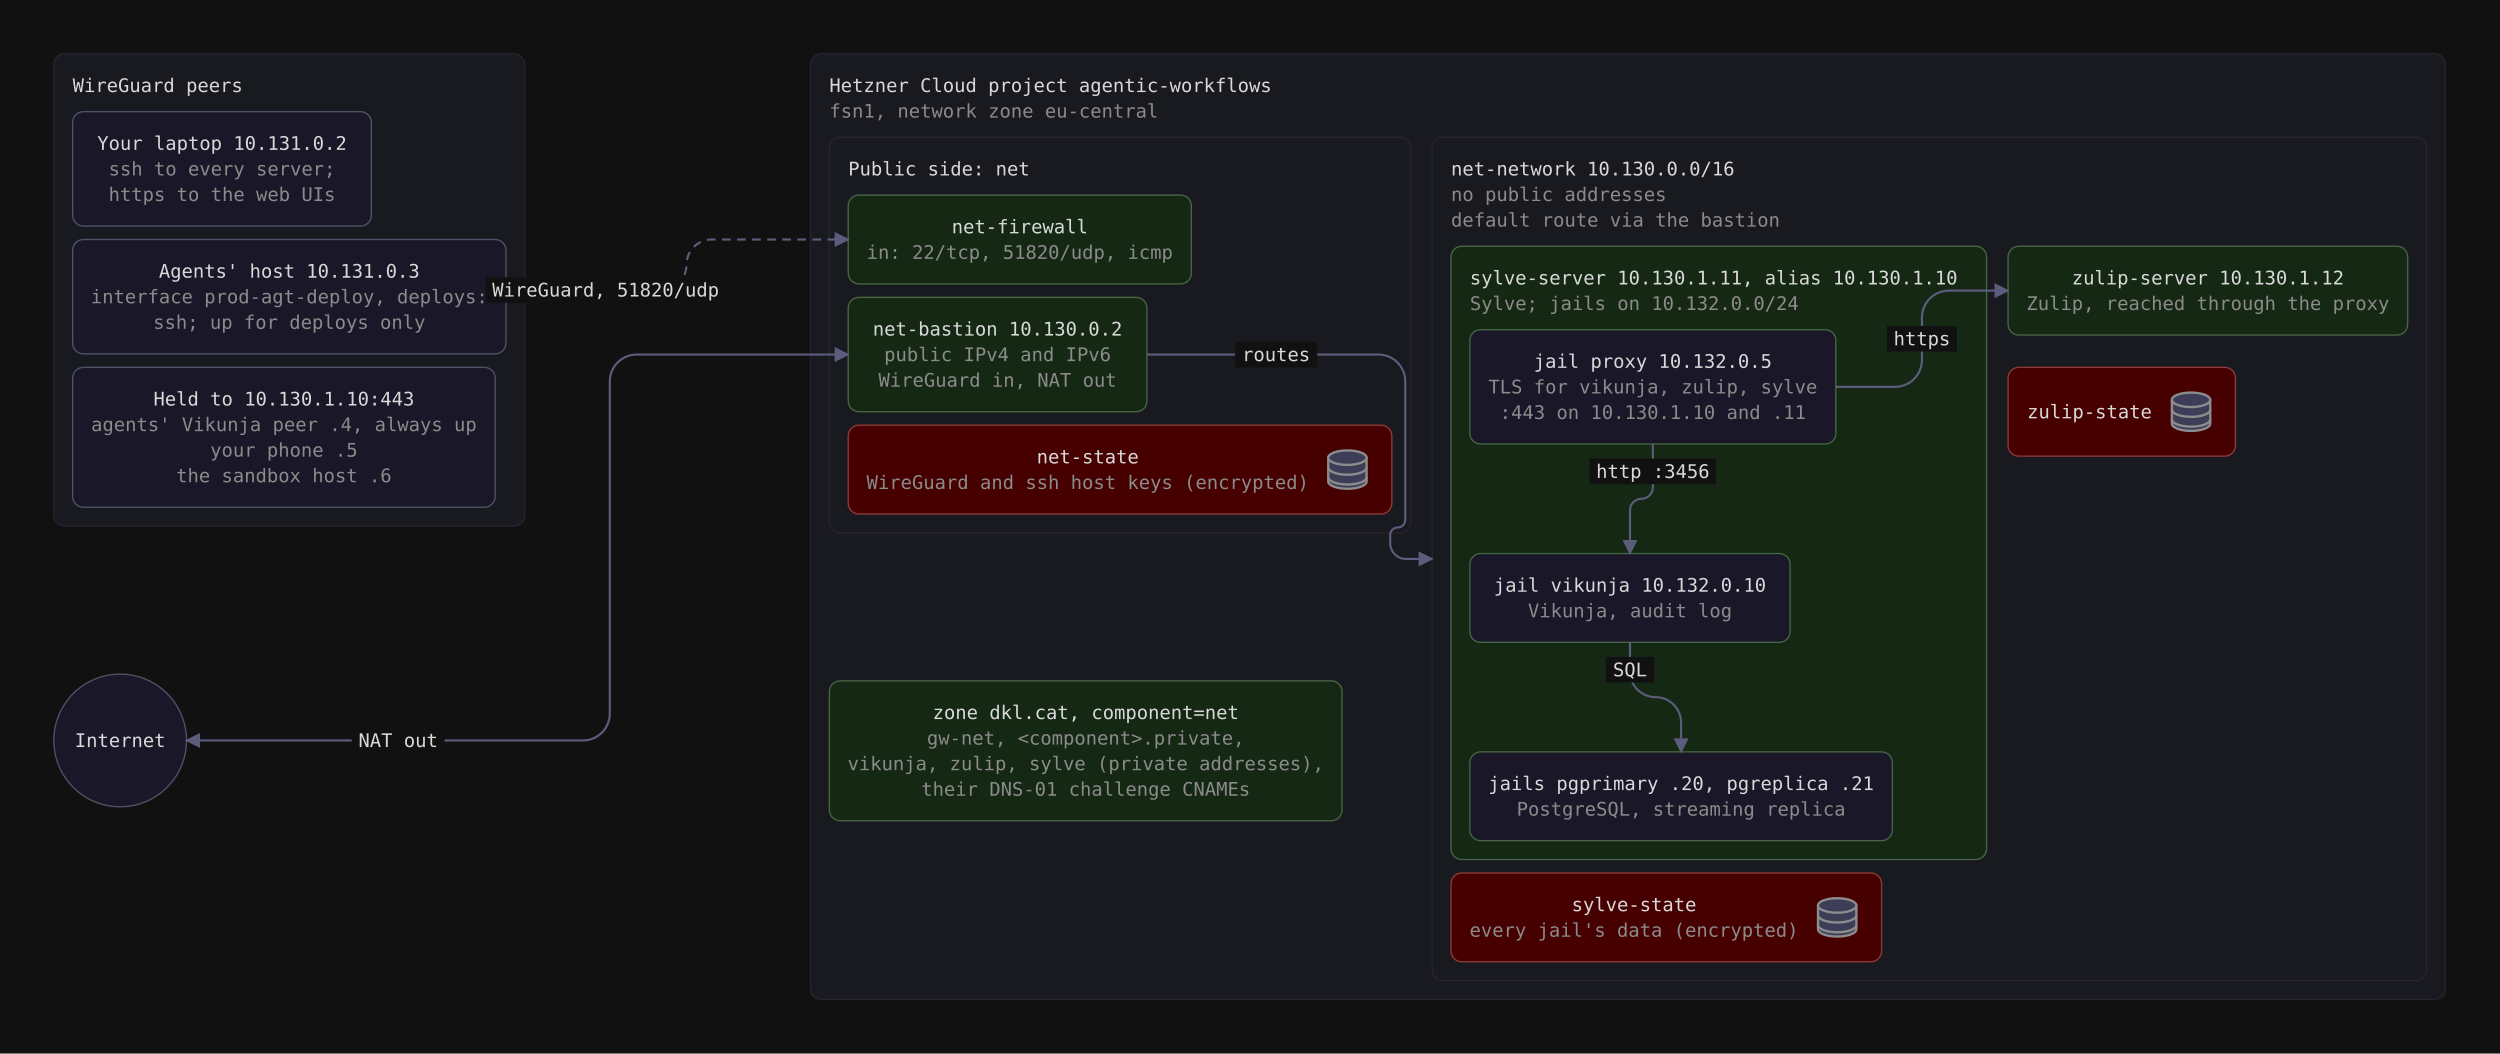
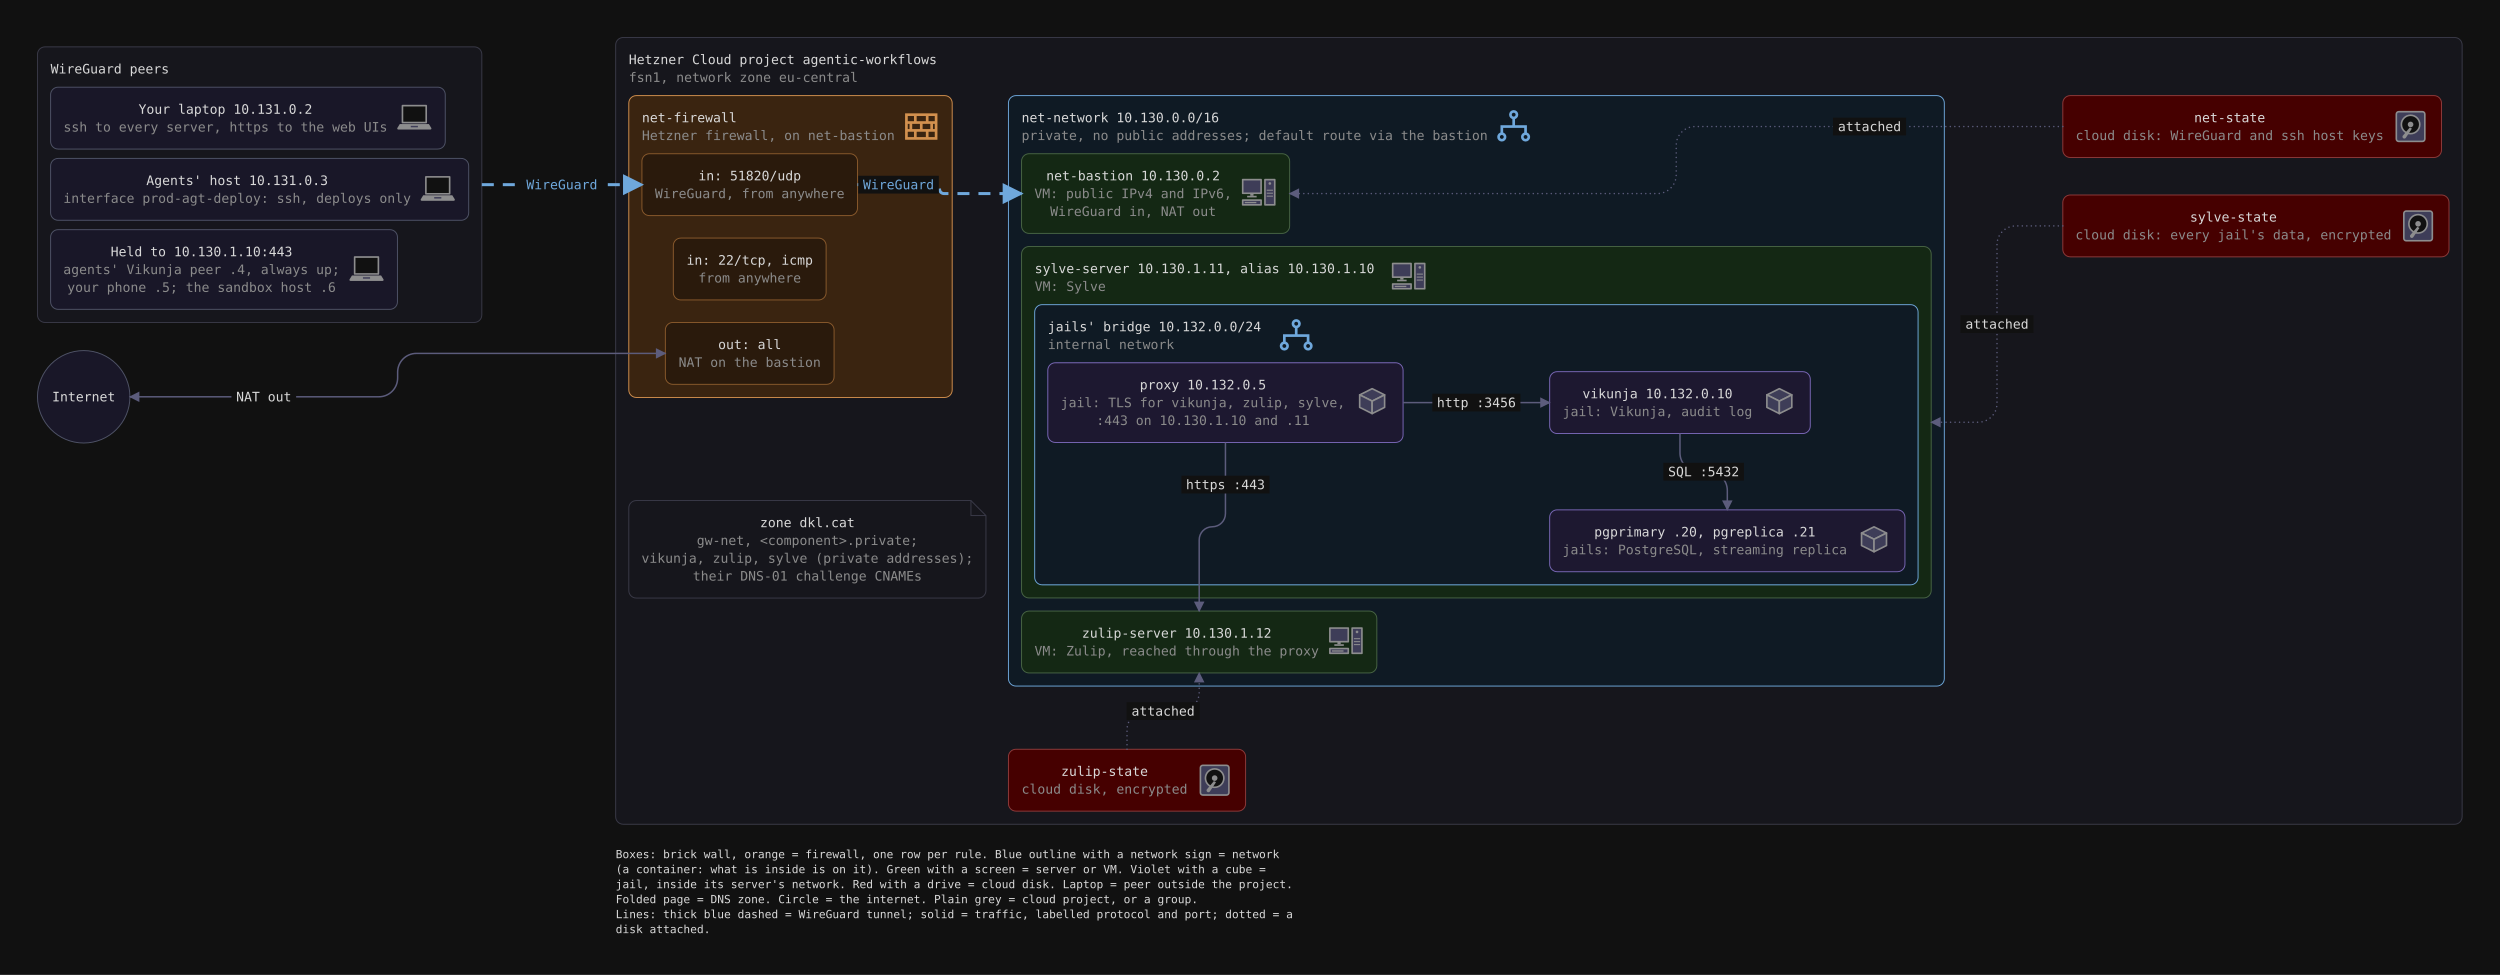
- <svg xmlns="http://www.w3.org/2000/svg" width="1858" height="783" viewBox="0 0 1858 783" font-family="'DejaVu Sans Mono', 'Menlo', 'Consolas', 'Liberation Mono', 'Courier New', monospace" font-size="14px">
+ <svg xmlns="http://www.w3.org/2000/svg" width="2667" height="1040" viewBox="0 0 2667 1040" font-family="'DejaVu Sans Mono', 'Menlo', 'Consolas', 'Liberation Mono', 'Courier New', monospace" font-size="14px">
  <defs>
-     <marker id="r1e38440c-arrow-5c5c7c" viewBox="0 0 10 10" refX="9" refY="5" markerWidth="7" markerHeight="7" orient="auto-start-reverse">
+     <marker id="rc861691b-arrow-6fa8dc" viewBox="0 0 10 10" refX="9" refY="5" markerWidth="7" markerHeight="7" orient="auto-start-reverse">
+       <path d="M 0 0 L 10 5 L 0 10 z" fill="#6fa8dc" />
+     </marker>
+     <marker id="rc861691b-arrow-5c5c7c" viewBox="0 0 10 10" refX="9" refY="5" markerWidth="7" markerHeight="7" orient="auto-start-reverse">
      <path d="M 0 0 L 10 5 L 0 10 z" fill="#5c5c7c" />
    </marker>
  </defs>
-   <rect x="0" y="0" width="1858" height="783" fill="#111111" />
-   <path d="M610.4 40 H1809.4 a8 8 0 0 1 8 8 V734.8 a8 8 0 0 1 -8 8 H610.4 a8 8 0 0 1 -8 -8 V48 a8 8 0 0 1 8 -8 Z" fill="#191920" stroke="#25242f" />
-   <text x="616.4" y="68.4" fill="#d9d9d9" text-anchor="start">Hetzner Cloud project agentic-workflows</text>
-   <text x="616.4" y="87.4" fill="#8b8b8b" text-anchor="start">fsn1, network zone eu-central</text>
-   <path d="M624.4 102 H1040.4 a8 8 0 0 1 8 8 V388 a8 8 0 0 1 -8 8 H624.4 a8 8 0 0 1 -8 -8 V110 a8 8 0 0 1 8 -8 Z" fill="#191920" stroke="#25242f" />
-   <text x="630.4" y="130.4" fill="#d9d9d9" text-anchor="start">Public side: net</text>
-   <path d="M638.4 145 H877.4 a8 8 0 0 1 8 8 V203 a8 8 0 0 1 -8 8 H638.4 a8 8 0 0 1 -8 -8 V153 a8 8 0 0 1 8 -8 Z" fill="#142814" stroke="#486544" />
-   <text x="757.9" y="173.4" fill="#d9d9d9" text-anchor="middle">net-firewall</text>
-   <text x="757.9" y="192.4" fill="#8b8b8b" text-anchor="middle">in: 22/tcp, 51820/udp, icmp</text>
-   <path d="M638.4 221 H844.4 a8 8 0 0 1 8 8 V298 a8 8 0 0 1 -8 8 H638.4 a8 8 0 0 1 -8 -8 V229 a8 8 0 0 1 8 -8 Z" fill="#142814" stroke="#486544" />
-   <text x="741.4" y="249.4" fill="#d9d9d9" text-anchor="middle">net-bastion  10.130.0.2</text>
-   <text x="741.4" y="268.4" fill="#8b8b8b" text-anchor="middle">public IPv4 and IPv6</text>
-   <text x="741.4" y="287.4" fill="#8b8b8b" text-anchor="middle">WireGuard in, NAT out</text>
-   <path d="M638.4 316 H1026.4 a8 8 0 0 1 8 8 V374 a8 8 0 0 1 -8 8 H638.4 a8 8 0 0 1 -8 -8 V324 a8 8 0 0 1 8 -8 Z" fill="#460000" stroke="#8f3a3a" />
-   <text x="808.4" y="344.4" fill="#d9d9d9" text-anchor="middle">net-state</text>
-   <text x="808.4" y="363.4" fill="#8b8b8b" text-anchor="middle">WireGuard and ssh host keys (encrypted)</text>
-   <g transform="translate(982.4 330) scale(1.58333)">
-     <path d="M3 6.4 v11.2 a9 3.4 0 0 0 18 0 v-11.2 Z" fill="#3e3d58" stroke="#8d8d8e" stroke-width="1.1" stroke-linejoin="round" />
-     <path d="M3 6.4 a9 3.4 0 0 1 18 0 a9 3.4 0 0 1 -18 0 Z" fill="#3e3d58" stroke="#8d8d8e" stroke-width="1.1" stroke-linejoin="round" />
-     <path d="M3 11 a9 3.4 0 0 0 18 0" fill="none" stroke="#8d8d8e" stroke-width="1.1" stroke-linejoin="round" />
-     <path d="M3 15.6 a9 3.4 0 0 0 18 0" fill="none" stroke="#8d8d8e" stroke-width="1.1" stroke-linejoin="round" />
-   </g>
-   <path d="M1072.4 102 H1795.4 a8 8 0 0 1 8 8 V720.8 a8 8 0 0 1 -8 8 H1072.4 a8 8 0 0 1 -8 -8 V110 a8 8 0 0 1 8 -8 Z" fill="#191920" stroke="#25242f" />
-   <text x="1078.4" y="130.4" fill="#d9d9d9" text-anchor="start">net-network  10.130.0.0/16</text>
-   <text x="1078.4" y="149.4" fill="#8b8b8b" text-anchor="start">no public addresses</text>
-   <text x="1078.4" y="168.4" fill="#8b8b8b" text-anchor="start">default route via the bastion</text>
-   <path d="M1086.4 183 H1468.4 a8 8 0 0 1 8 8 V630.8 a8 8 0 0 1 -8 8 H1086.4 a8 8 0 0 1 -8 -8 V191 a8 8 0 0 1 8 -8 Z" fill="#142814" stroke="#486544" />
-   <text x="1092.4" y="211.4" fill="#d9d9d9" text-anchor="start">sylve-server  10.130.1.11, alias 10.130.1.10</text>
-   <text x="1092.4" y="230.4" fill="#8b8b8b" text-anchor="start">Sylve; jails on 10.132.0.0/24</text>
-   <path d="M1100.4 245 H1356.4 a8 8 0 0 1 8 8 V322 a8 8 0 0 1 -8 8 H1100.4 a8 8 0 0 1 -8 -8 V253 a8 8 0 0 1 8 -8 Z" fill="#191728" stroke="#486544" />
-   <text x="1228.4" y="273.4" fill="#d9d9d9" text-anchor="middle">jail proxy  10.132.0.5</text>
-   <text x="1228.4" y="292.4" fill="#8b8b8b" text-anchor="middle">TLS for vikunja, zulip, sylve</text>
-   <text x="1228.4" y="311.4" fill="#8b8b8b" text-anchor="middle">:443 on 10.130.1.10 and .11</text>
-   <path d="M1100.4 411.4 H1322.4 a8 8 0 0 1 8 8 V469.4 a8 8 0 0 1 -8 8 H1100.4 a8 8 0 0 1 -8 -8 V419.4 a8 8 0 0 1 8 -8 Z" fill="#191728" stroke="#486544" />
-   <text x="1211.4" y="439.8" fill="#d9d9d9" text-anchor="middle">jail vikunja  10.132.0.10</text>
-   <text x="1211.4" y="458.8" fill="#8b8b8b" text-anchor="middle">Vikunja, audit log</text>
-   <path d="M1100.4 558.8 H1398.4 a8 8 0 0 1 8 8 V616.8 a8 8 0 0 1 -8 8 H1100.4 a8 8 0 0 1 -8 -8 V566.8 a8 8 0 0 1 8 -8 Z" fill="#191728" stroke="#486544" />
-   <text x="1249.4" y="587.2" fill="#d9d9d9" text-anchor="middle">jails pgprimary .20, pgreplica .21</text>
-   <text x="1249.4" y="606.2" fill="#8b8b8b" text-anchor="middle">PostgreSQL, streaming replica</text>
-   <path d="M1086.4 648.8 H1390.4 a8 8 0 0 1 8 8 V706.8 a8 8 0 0 1 -8 8 H1086.4 a8 8 0 0 1 -8 -8 V656.8 a8 8 0 0 1 8 -8 Z" fill="#460000" stroke="#8f3a3a" />
-   <text x="1214.4" y="677.2" fill="#d9d9d9" text-anchor="middle">sylve-state</text>
-   <text x="1214.4" y="696.2" fill="#8b8b8b" text-anchor="middle">every jail's data (encrypted)</text>
-   <g transform="translate(1346.4 662.8) scale(1.58333)">
-     <path d="M3 6.4 v11.2 a9 3.4 0 0 0 18 0 v-11.2 Z" fill="#3e3d58" stroke="#8d8d8e" stroke-width="1.1" stroke-linejoin="round" />
-     <path d="M3 6.4 a9 3.4 0 0 1 18 0 a9 3.4 0 0 1 -18 0 Z" fill="#3e3d58" stroke="#8d8d8e" stroke-width="1.1" stroke-linejoin="round" />
-     <path d="M3 11 a9 3.4 0 0 0 18 0" fill="none" stroke="#8d8d8e" stroke-width="1.1" stroke-linejoin="round" />
-     <path d="M3 15.6 a9 3.4 0 0 0 18 0" fill="none" stroke="#8d8d8e" stroke-width="1.1" stroke-linejoin="round" />
-   </g>
-   <path d="M1500.4 183 H1781.4 a8 8 0 0 1 8 8 V241 a8 8 0 0 1 -8 8 H1500.4 a8 8 0 0 1 -8 -8 V191 a8 8 0 0 1 8 -8 Z" fill="#142814" stroke="#486544" />
-   <text x="1640.9" y="211.4" fill="#d9d9d9" text-anchor="middle">zulip-server  10.130.1.12</text>
-   <text x="1640.9" y="230.4" fill="#8b8b8b" text-anchor="middle">Zulip, reached through the proxy</text>
-   <path d="M1500.4 273 H1653.4 a8 8 0 0 1 8 8 V331 a8 8 0 0 1 -8 8 H1500.4 a8 8 0 0 1 -8 -8 V281 a8 8 0 0 1 8 -8 Z" fill="#460000" stroke="#8f3a3a" />
-   <text x="1552.9" y="310.9" fill="#d9d9d9" text-anchor="middle">zulip-state</text>
-   <g transform="translate(1609.4 287) scale(1.58333)">
-     <path d="M3 6.4 v11.2 a9 3.4 0 0 0 18 0 v-11.2 Z" fill="#3e3d58" stroke="#8d8d8e" stroke-width="1.1" stroke-linejoin="round" />
-     <path d="M3 6.4 a9 3.4 0 0 1 18 0 a9 3.4 0 0 1 -18 0 Z" fill="#3e3d58" stroke="#8d8d8e" stroke-width="1.1" stroke-linejoin="round" />
-     <path d="M3 11 a9 3.4 0 0 0 18 0" fill="none" stroke="#8d8d8e" stroke-width="1.1" stroke-linejoin="round" />
-     <path d="M3 15.6 a9 3.4 0 0 0 18 0" fill="none" stroke="#8d8d8e" stroke-width="1.1" stroke-linejoin="round" />
-   </g>
-   <path d="M624.4 506 H989.4 a8 8 0 0 1 8 8 V602 a8 8 0 0 1 -8 8 H624.4 a8 8 0 0 1 -8 -8 V514 a8 8 0 0 1 8 -8 Z" fill="#142814" stroke="#486544" />
-   <text x="806.9" y="534.4" fill="#d9d9d9" text-anchor="middle">zone dkl.cat, component=net</text>
-   <text x="806.9" y="553.4" fill="#8b8b8b" text-anchor="middle">gw-net, &lt;component&gt;.private,</text>
-   <text x="806.9" y="572.4" fill="#8b8b8b" text-anchor="middle">vikunja, zulip, sylve (private addresses),</text>
-   <text x="806.9" y="591.4" fill="#8b8b8b" text-anchor="middle">their DNS-01 challenge CNAMEs</text>
-   <path d="M48 40 H382 a8 8 0 0 1 8 8 V383 a8 8 0 0 1 -8 8 H48 a8 8 0 0 1 -8 -8 V48 a8 8 0 0 1 8 -8 Z" fill="#191920" stroke="#25242f" />
-   <text x="54" y="68.4" fill="#d9d9d9" text-anchor="start">WireGuard peers</text>
-   <path d="M62 83 H268 a8 8 0 0 1 8 8 V160 a8 8 0 0 1 -8 8 H62 a8 8 0 0 1 -8 -8 V91 a8 8 0 0 1 8 -8 Z" fill="#191728" stroke="#4f5367" />
-   <text x="165" y="111.4" fill="#d9d9d9" text-anchor="middle">Your laptop  10.131.0.2</text>
-   <text x="165" y="130.4" fill="#8b8b8b" text-anchor="middle">ssh to every server;</text>
-   <text x="165" y="149.4" fill="#8b8b8b" text-anchor="middle">https to the web UIs</text>
-   <path d="M62 178 H368 a8 8 0 0 1 8 8 V255 a8 8 0 0 1 -8 8 H62 a8 8 0 0 1 -8 -8 V186 a8 8 0 0 1 8 -8 Z" fill="#191728" stroke="#4f5367" />
-   <text x="215" y="206.4" fill="#d9d9d9" text-anchor="middle">Agents' host  10.131.0.3</text>
-   <text x="215" y="225.4" fill="#8b8b8b" text-anchor="middle">interface prod-agt-deploy, deploys:</text>
-   <text x="215" y="244.4" fill="#8b8b8b" text-anchor="middle">ssh; up for deploys only</text>
-   <path d="M62 273 H360 a8 8 0 0 1 8 8 V369 a8 8 0 0 1 -8 8 H62 a8 8 0 0 1 -8 -8 V281 a8 8 0 0 1 8 -8 Z" fill="#191728" stroke="#4f5367" />
-   <text x="211" y="301.4" fill="#d9d9d9" text-anchor="middle">Held to 10.130.1.10:443</text>
-   <text x="211" y="320.4" fill="#8b8b8b" text-anchor="middle">agents' Vikunja peer .4, always up</text>
-   <text x="211" y="339.4" fill="#8b8b8b" text-anchor="middle">your phone .5</text>
-   <text x="211" y="358.4" fill="#8b8b8b" text-anchor="middle">the sandbox host .6</text>
-   <path d="M40 550.3 a49.3 49.3 0 1 0 98.6 0 a49.3 49.3 0 1 0 -98.6 0 Z" fill="#191728" stroke="#4f5367" />
-   <text x="89.3" y="555.2" fill="#d9d9d9" text-anchor="middle">Internet</text>
-   <path d="M 390 215.5 L 491.45 215.5 C 501.81 215.5, 510.2 207.11, 510.2 196.75 L 510.2 196.75 C 510.2 186.39, 518.59 178, 528.95 178 L 630.4 178" fill="none" stroke="#5c5c7c" stroke-width="1.6" stroke-dasharray="6.4 4.8" marker-end="url(#r1e38440c-arrow-5c5c7c)" />
-   <rect x="361.1" y="206" width="178" height="19" fill="#111111" />
-   <text x="450.1" y="220.4" fill="#d9d9d9" text-anchor="middle">WireGuard, 51820/udp</text>
-   <path d="M 138.6 550.3 L 433.2 550.3 C 444.25 550.3, 453.2 541.35, 453.2 530.3 L 453.2 283.5 C 453.2 272.45, 462.15 263.5, 473.2 263.5 L 630.4 263.5" fill="none" stroke="#5c5c7c" stroke-width="1.6" marker-end="url(#r1e38440c-arrow-5c5c7c)" marker-start="url(#r1e38440c-arrow-5c5c7c)" />
-   <rect x="261.4" y="540.8" width="69" height="19" fill="#111111" />
-   <text x="295.9" y="555.2" fill="#d9d9d9" text-anchor="middle">NAT out</text>
-   <path d="M 852.4 263.5 L 1024.4 263.5 C 1035.45 263.5, 1044.4 272.45, 1044.4 283.5 L 1044.4 386.4 C 1044.4 389.49, 1041.89 392, 1038.8 392 L 1038.8 392 C 1035.71 392, 1033.2 394.51, 1033.2 397.6 L 1033.2 403.7 C 1033.2 410.16, 1038.44 415.4, 1044.9 415.4 L 1064.4 415.4" fill="none" stroke="#5c5c7c" stroke-width="1.6" marker-end="url(#r1e38440c-arrow-5c5c7c)" />
-   <rect x="917.9" y="254" width="61" height="19" fill="#111111" />
-   <text x="948.4" y="268.4" fill="#d9d9d9" text-anchor="middle">routes</text>
-   <path d="M 1228.4 330 L 1228.4 362.2 C 1228.4 366.89, 1224.59 370.7, 1219.9 370.7 L 1219.9 370.7 C 1215.21 370.7, 1211.4 374.51, 1211.4 379.2 L 1211.4 411.4" fill="none" stroke="#5c5c7c" stroke-width="1.6" marker-end="url(#r1e38440c-arrow-5c5c7c)" />
-   <rect x="1181.4" y="340.85" width="94" height="19" fill="#111111" />
-   <text x="1228.4" y="355.25" fill="#d9d9d9" text-anchor="middle">http :3456</text>
-   <path d="M 1211.4 477.4 L 1211.4 499.1 C 1211.4 509.59, 1219.91 518.1, 1230.4 518.1 L 1230.4 518.1 C 1240.89 518.1, 1249.4 526.61, 1249.4 537.1 L 1249.4 558.8" fill="none" stroke="#5c5c7c" stroke-width="1.6" marker-end="url(#r1e38440c-arrow-5c5c7c)" />
-   <rect x="1193.4" y="488.25" width="36" height="19" fill="#111111" />
-   <text x="1211.4" y="502.65" fill="#d9d9d9" text-anchor="middle">SQL</text>
-   <path d="M 1364.4 287.5 L 1408.4 287.5 C 1419.45 287.5, 1428.4 278.55, 1428.4 267.5 L 1428.4 236 C 1428.4 224.95, 1437.35 216, 1448.4 216 L 1492.4 216" fill="none" stroke="#5c5c7c" stroke-width="1.6" marker-end="url(#r1e38440c-arrow-5c5c7c)" />
-   <rect x="1402.4" y="242.25" width="52" height="19" fill="#111111" />
-   <text x="1428.4" y="256.65" fill="#d9d9d9" text-anchor="middle">https</text>
+   <rect x="0" y="0" width="2667" height="1040" fill="#111111" />
+   <path d="M664.8 40 H2618.6 a8 8 0 0 1 8 8 V871.3 a8 8 0 0 1 -8 8 H664.8 a8 8 0 0 1 -8 -8 V48 a8 8 0 0 1 8 -8 Z" fill="#16161c" stroke="#3a3a48" />
+   <text x="670.8" y="68.4" fill="#d9d9d9" text-anchor="start">Hetzner Cloud project agentic-workflows</text>
+   <text x="670.8" y="87.4" fill="#8b8b8b" text-anchor="start">fsn1, network zone eu-central</text>
+   <path d="M678.8 102 H1007.8 a8 8 0 0 1 8 8 V416 a8 8 0 0 1 -8 8 H678.8 a8 8 0 0 1 -8 -8 V110 a8 8 0 0 1 8 -8 Z" fill="#3a2410" stroke="#d2904e" />
+   <text x="684.8" y="130.4" fill="#d9d9d9" text-anchor="start">net-firewall</text>
+   <text x="684.8" y="149.4" fill="#8b8b8b" text-anchor="start">Hetzner firewall, on net-bastion</text>
+   <svg x="963.8" y="116" width="38" height="38" color="#8d8d8e" viewBox="0 0 24 24" fill="none" stroke="#d2904e" stroke-width="1.8">
+     <rect x="2" y="4" width="20" height="16" />
+     <path d="M2 9.3h20M2 14.6h20M8 4v5.3M16 4v5.3M5 9.3v5.3M12 9.3v5.3M19 9.3v5.3M8 14.6V20M16 14.6V20" />
+   </svg>
+   <path d="M692.8 164 H906.8 a8 8 0 0 1 8 8 V222 a8 8 0 0 1 -8 8 H692.8 a8 8 0 0 1 -8 -8 V172 a8 8 0 0 1 8 -8 Z" fill="#2a1a0c" stroke="#8a5a2c" />
+   <text x="799.8" y="192.4" fill="#d9d9d9" text-anchor="middle">in: 51820/udp</text>
+   <text x="799.8" y="211.4" fill="#8b8b8b" text-anchor="middle">WireGuard, from anywhere</text>
+   <path d="M726.3 254 H873.3 a8 8 0 0 1 8 8 V312 a8 8 0 0 1 -8 8 H726.3 a8 8 0 0 1 -8 -8 V262 a8 8 0 0 1 8 -8 Z" fill="#2a1a0c" stroke="#8a5a2c" />
+   <text x="799.8" y="282.4" fill="#d9d9d9" text-anchor="middle">in: 22/tcp, icmp</text>
+   <text x="799.8" y="301.4" fill="#8b8b8b" text-anchor="middle">from anywhere</text>
+   <path d="M717.8 344 H881.8 a8 8 0 0 1 8 8 V402 a8 8 0 0 1 -8 8 H717.8 a8 8 0 0 1 -8 -8 V352 a8 8 0 0 1 8 -8 Z" fill="#2a1a0c" stroke="#8a5a2c" />
+   <text x="799.8" y="372.4" fill="#d9d9d9" text-anchor="middle">out: all</text>
+   <text x="799.8" y="391.4" fill="#8b8b8b" text-anchor="middle">NAT on the bastion</text>
+   <path d="M1083.8 102 H2066.2 a8 8 0 0 1 8 8 V723.9 a8 8 0 0 1 -8 8 H1083.8 a8 8 0 0 1 -8 -8 V110 a8 8 0 0 1 8 -8 Z" fill="#0f1a24" stroke="#6fa8dc" />
+   <text x="1089.8" y="130.4" fill="#d9d9d9" text-anchor="start">net-network  10.130.0.0/16</text>
+   <text x="1089.8" y="149.4" fill="#8b8b8b" text-anchor="start">private, no public addresses; default route via the bastion</text>
+   <svg x="1595.8" y="116" width="38" height="38" color="#8d8d8e" viewBox="0 0 24 24" fill="none" stroke="#6fa8dc" stroke-width="1.8">
+     <circle cx="12" cy="4" r="2.2" />
+     <circle cx="4" cy="19" r="2.2" />
+     <circle cx="20" cy="19" r="2.2" />
+     <path d="M12 6.2V12M4 16.8V12h16v4.8" />
+   </svg>
+   <path d="M1097.8 164 H1367.8 a8 8 0 0 1 8 8 V241 a8 8 0 0 1 -8 8 H1097.8 a8 8 0 0 1 -8 -8 V172 a8 8 0 0 1 8 -8 Z" fill="#142814" stroke="#486544" />
+   <text x="1208.8" y="192.4" fill="#d9d9d9" text-anchor="middle">net-bastion  10.130.0.2</text>
+   <text x="1208.8" y="211.4" fill="#8b8b8b" text-anchor="middle">VM: public IPv4 and IPv6,</text>
+   <text x="1208.8" y="230.4" fill="#8b8b8b" text-anchor="middle">WireGuard in, NAT out</text>
+   <g transform="translate(1323.8 187.5) scale(1.58333)">
+     <path d="M1.2 2.6 h12.4 v9.2 h-12.4 Z" fill="#3e3d58" stroke="#8d8d8e" stroke-width="1.1" stroke-linejoin="round" />
+     <path d="M6.3 11.8 h2.2 v1.7 h-2.2 Z" fill="#8d8d8e" />
+     <path d="M4.2 13.5 h6.4 v1.1 h-6.4 Z" fill="#8d8d8e" />
+     <path d="M1.2 16.4 h12.4 v3.2 h-12.4 Z" fill="#3e3d58" stroke="#8d8d8e" stroke-width="1.1" stroke-linejoin="round" />
+     <path d="M2.6 17.6 h7.8 v0.9 h-7.8 Z" fill="#8d8d8e" />
+     <path d="M16.2 2.6 h6.6 v17 h-6.6 Z" fill="#3e3d58" stroke="#8d8d8e" stroke-width="1.1" stroke-linejoin="round" />
+     <path d="M18.6 5.2 a0.9 0.9 0 1 0 1.8 0 a0.9 0.9 0 1 0 -1.8 0 Z" fill="#8d8d8e" />
+     <path d="M17.4 9.4 h4.2 v0.7 h-4.2 Z M17.4 11.4 h4.2 v0.7 h-4.2 Z M17.4 13.4 h4.2 v0.7 h-4.2 Z" fill="#8d8d8e" />
+   </g>
+   <path d="M1097.8 263 H2052.2 a8 8 0 0 1 8 8 V629.9 a8 8 0 0 1 -8 8 H1097.8 a8 8 0 0 1 -8 -8 V271 a8 8 0 0 1 8 -8 Z" fill="#142814" stroke="#486544" />
+   <text x="1103.8" y="291.4" fill="#d9d9d9" text-anchor="start">sylve-server  10.130.1.11, alias 10.130.1.10</text>
+   <text x="1103.8" y="310.4" fill="#8b8b8b" text-anchor="start">VM: Sylve</text>
+   <g transform="translate(1483.8 277) scale(1.58333)">
+     <path d="M1.2 2.6 h12.4 v9.2 h-12.4 Z" fill="#3e3d58" stroke="#8d8d8e" stroke-width="1.1" stroke-linejoin="round" />
+     <path d="M6.3 11.8 h2.2 v1.7 h-2.2 Z" fill="#8d8d8e" />
+     <path d="M4.2 13.5 h6.4 v1.1 h-6.4 Z" fill="#8d8d8e" />
+     <path d="M1.2 16.4 h12.4 v3.2 h-12.4 Z" fill="#3e3d58" stroke="#8d8d8e" stroke-width="1.1" stroke-linejoin="round" />
+     <path d="M2.6 17.6 h7.8 v0.9 h-7.8 Z" fill="#8d8d8e" />
+     <path d="M16.2 2.6 h6.6 v17 h-6.6 Z" fill="#3e3d58" stroke="#8d8d8e" stroke-width="1.1" stroke-linejoin="round" />
+     <path d="M18.6 5.2 a0.9 0.9 0 1 0 1.8 0 a0.9 0.9 0 1 0 -1.8 0 Z" fill="#8d8d8e" />
+     <path d="M17.4 9.4 h4.2 v0.7 h-4.2 Z M17.4 11.4 h4.2 v0.7 h-4.2 Z M17.4 13.4 h4.2 v0.7 h-4.2 Z" fill="#8d8d8e" />
+   </g>
+   <path d="M1111.8 325 H2038.2 a8 8 0 0 1 8 8 V615.9 a8 8 0 0 1 -8 8 H1111.8 a8 8 0 0 1 -8 -8 V333 a8 8 0 0 1 8 -8 Z" fill="#0f1a24" stroke="#6fa8dc" />
+   <text x="1117.8" y="353.4" fill="#d9d9d9" text-anchor="start">jails' bridge  10.132.0.0/24</text>
+   <text x="1117.8" y="372.4" fill="#8b8b8b" text-anchor="start">internal network</text>
+   <svg x="1363.8" y="339" width="38" height="38" color="#8d8d8e" viewBox="0 0 24 24" fill="none" stroke="#6fa8dc" stroke-width="1.8">
+     <circle cx="12" cy="4" r="2.2" />
+     <circle cx="4" cy="19" r="2.2" />
+     <circle cx="20" cy="19" r="2.2" />
+     <path d="M12 6.2V12M4 16.8V12h16v4.8" />
+   </svg>
+   <path d="M1125.8 387 H1488.8 a8 8 0 0 1 8 8 V464 a8 8 0 0 1 -8 8 H1125.8 a8 8 0 0 1 -8 -8 V395 a8 8 0 0 1 8 -8 Z" fill="#1d1830" stroke="#7a68b8" />
+   <text x="1283.3" y="415.4" fill="#d9d9d9" text-anchor="middle">proxy  10.132.0.5</text>
+   <text x="1283.3" y="434.4" fill="#8b8b8b" text-anchor="middle">jail: TLS for vikunja, zulip, sylve,</text>
+   <text x="1283.3" y="453.4" fill="#8b8b8b" text-anchor="middle">:443 on 10.130.1.10 and .11</text>
+   <g transform="translate(1444.8 410.5) scale(1.58333)">
+     <path d="M12 2.6 L20.4 6.8 L12 11 L3.6 6.8 Z" fill="#3e3d58" stroke="#8d8d8e" stroke-width="1.1" stroke-linejoin="round" />
+     <path d="M3.6 6.8 L12 11 L12 19.4 L3.6 15.2 Z" fill="#3e3d58" stroke="#8d8d8e" stroke-width="1.1" stroke-linejoin="round" />
+     <path d="M20.4 6.8 L12 11 L12 19.4 L20.4 15.2 Z" fill="#3e3d58" stroke="#8d8d8e" stroke-width="1.1" stroke-linejoin="round" />
+   </g>
+   <path d="M1661.2 396.5 H1923.2 a8 8 0 0 1 8 8 V454.5 a8 8 0 0 1 -8 8 H1661.2 a8 8 0 0 1 -8 -8 V404.5 a8 8 0 0 1 8 -8 Z" fill="#1d1830" stroke="#7a68b8" />
+   <text x="1768.2" y="424.9" fill="#d9d9d9" text-anchor="middle">vikunja  10.132.0.10</text>
+   <text x="1768.2" y="443.9" fill="#8b8b8b" text-anchor="middle">jail: Vikunja, audit log</text>
+   <g transform="translate(1879.2 410.5) scale(1.58333)">
+     <path d="M12 2.6 L20.4 6.8 L12 11 L3.6 6.8 Z" fill="#3e3d58" stroke="#8d8d8e" stroke-width="1.1" stroke-linejoin="round" />
+     <path d="M3.6 6.8 L12 11 L12 19.4 L3.6 15.2 Z" fill="#3e3d58" stroke="#8d8d8e" stroke-width="1.1" stroke-linejoin="round" />
+     <path d="M20.4 6.8 L12 11 L12 19.4 L20.4 15.2 Z" fill="#3e3d58" stroke="#8d8d8e" stroke-width="1.1" stroke-linejoin="round" />
+   </g>
+   <path d="M1661.2 543.9 H2024.2 a8 8 0 0 1 8 8 V601.9 a8 8 0 0 1 -8 8 H1661.2 a8 8 0 0 1 -8 -8 V551.9 a8 8 0 0 1 8 -8 Z" fill="#1d1830" stroke="#7a68b8" />
+   <text x="1818.7" y="572.3" fill="#d9d9d9" text-anchor="middle">pgprimary .20, pgreplica .21</text>
+   <text x="1818.7" y="591.3" fill="#8b8b8b" text-anchor="middle">jails: PostgreSQL, streaming replica</text>
+   <g transform="translate(1980.2 557.9) scale(1.58333)">
+     <path d="M12 2.6 L20.4 6.8 L12 11 L3.6 6.8 Z" fill="#3e3d58" stroke="#8d8d8e" stroke-width="1.1" stroke-linejoin="round" />
+     <path d="M3.6 6.8 L12 11 L12 19.4 L3.6 15.2 Z" fill="#3e3d58" stroke="#8d8d8e" stroke-width="1.1" stroke-linejoin="round" />
+     <path d="M20.4 6.8 L12 11 L12 19.4 L20.4 15.2 Z" fill="#3e3d58" stroke="#8d8d8e" stroke-width="1.1" stroke-linejoin="round" />
+   </g>
+   <path d="M1097.8 651.9 H1460.8 a8 8 0 0 1 8 8 V709.9 a8 8 0 0 1 -8 8 H1097.8 a8 8 0 0 1 -8 -8 V659.9 a8 8 0 0 1 8 -8 Z" fill="#142814" stroke="#486544" />
+   <text x="1255.3" y="680.3" fill="#d9d9d9" text-anchor="middle">zulip-server  10.130.1.12</text>
+   <text x="1255.3" y="699.3" fill="#8b8b8b" text-anchor="middle">VM: Zulip, reached through the proxy</text>
+   <g transform="translate(1416.8 665.9) scale(1.58333)">
+     <path d="M1.2 2.6 h12.4 v9.2 h-12.4 Z" fill="#3e3d58" stroke="#8d8d8e" stroke-width="1.1" stroke-linejoin="round" />
+     <path d="M6.3 11.8 h2.2 v1.7 h-2.2 Z" fill="#8d8d8e" />
+     <path d="M4.2 13.5 h6.4 v1.1 h-6.4 Z" fill="#8d8d8e" />
+     <path d="M1.2 16.4 h12.4 v3.2 h-12.4 Z" fill="#3e3d58" stroke="#8d8d8e" stroke-width="1.1" stroke-linejoin="round" />
+     <path d="M2.6 17.6 h7.8 v0.9 h-7.8 Z" fill="#8d8d8e" />
+     <path d="M16.2 2.6 h6.6 v17 h-6.6 Z" fill="#3e3d58" stroke="#8d8d8e" stroke-width="1.1" stroke-linejoin="round" />
+     <path d="M18.6 5.2 a0.9 0.9 0 1 0 1.8 0 a0.9 0.9 0 1 0 -1.8 0 Z" fill="#8d8d8e" />
+     <path d="M17.4 9.4 h4.2 v0.7 h-4.2 Z M17.4 11.4 h4.2 v0.7 h-4.2 Z M17.4 13.4 h4.2 v0.7 h-4.2 Z" fill="#8d8d8e" />
+   </g>
+   <path d="M2208.6 102 H2596.6 a8 8 0 0 1 8 8 V160 a8 8 0 0 1 -8 8 H2208.6 a8 8 0 0 1 -8 -8 V110 a8 8 0 0 1 8 -8 Z" fill="#460000" stroke="#8f3a3a" />
+   <text x="2378.6" y="130.4" fill="#d9d9d9" text-anchor="middle">net-state</text>
+   <text x="2378.6" y="149.4" fill="#8b8b8b" text-anchor="middle">cloud disk: WireGuard and ssh host keys</text>
+   <g transform="translate(2552.6 116) scale(1.58333)">
+     <path d="M4 2 h16 a1.6 1.6 0 0 1 1.6 1.6 v16.8 a1.6 1.6 0 0 1 -1.6 1.6 h-16 a1.6 1.6 0 0 1 -1.6 -1.6 v-16.8 a1.6 1.6 0 0 1 1.6 -1.6 Z" fill="#3e3d58" stroke="#8d8d8e" stroke-width="1.1" stroke-linejoin="round" />
+     <path d="M5.8 10.6 a6.2 6.2 0 1 0 12.4 0 a6.2 6.2 0 1 0 -12.4 0 Z" fill="#111111" stroke="#8d8d8e" stroke-width="1.1" stroke-linejoin="round" />
+     <path d="M10.1 10.6 a1.9 1.9 0 1 0 3.8 0 a1.9 1.9 0 1 0 -3.8 0 Z" fill="#8d8d8e" />
+     <path d="M11.5 12.6 L12.9 13.4 L8.8 19.6 a1.25 1.25 0 0 1 -2.1 -1.35 Z" fill="#8d8d8e" />
+   </g>
+   <path d="M2208.6 208 H2604.6 a8 8 0 0 1 8 8 V266 a8 8 0 0 1 -8 8 H2208.6 a8 8 0 0 1 -8 -8 V216 a8 8 0 0 1 8 -8 Z" fill="#460000" stroke="#8f3a3a" />
+   <text x="2382.6" y="236.4" fill="#d9d9d9" text-anchor="middle">sylve-state</text>
+   <text x="2382.6" y="255.4" fill="#8b8b8b" text-anchor="middle">cloud disk: every jail's data, encrypted</text>
+   <g transform="translate(2560.6 222) scale(1.58333)">
+     <path d="M4 2 h16 a1.6 1.6 0 0 1 1.6 1.6 v16.8 a1.6 1.6 0 0 1 -1.6 1.6 h-16 a1.6 1.6 0 0 1 -1.6 -1.6 v-16.8 a1.6 1.6 0 0 1 1.6 -1.6 Z" fill="#3e3d58" stroke="#8d8d8e" stroke-width="1.1" stroke-linejoin="round" />
+     <path d="M5.8 10.6 a6.2 6.2 0 1 0 12.4 0 a6.2 6.2 0 1 0 -12.4 0 Z" fill="#111111" stroke="#8d8d8e" stroke-width="1.1" stroke-linejoin="round" />
+     <path d="M10.1 10.6 a1.9 1.9 0 1 0 3.8 0 a1.9 1.9 0 1 0 -3.8 0 Z" fill="#8d8d8e" />
+     <path d="M11.5 12.6 L12.9 13.4 L8.8 19.6 a1.25 1.25 0 0 1 -2.1 -1.35 Z" fill="#8d8d8e" />
+   </g>
+   <path d="M1083.8 799.3 H1320.8 a8 8 0 0 1 8 8 V857.3 a8 8 0 0 1 -8 8 H1083.8 a8 8 0 0 1 -8 -8 V807.3 a8 8 0 0 1 8 -8 Z" fill="#460000" stroke="#8f3a3a" />
+   <text x="1178.3" y="827.7" fill="#d9d9d9" text-anchor="middle">zulip-state</text>
+   <text x="1178.3" y="846.7" fill="#8b8b8b" text-anchor="middle">cloud disk, encrypted</text>
+   <g transform="translate(1276.8 813.3) scale(1.58333)">
+     <path d="M4 2 h16 a1.6 1.6 0 0 1 1.6 1.6 v16.8 a1.6 1.6 0 0 1 -1.6 1.6 h-16 a1.6 1.6 0 0 1 -1.6 -1.6 v-16.8 a1.6 1.6 0 0 1 1.6 -1.6 Z" fill="#3e3d58" stroke="#8d8d8e" stroke-width="1.1" stroke-linejoin="round" />
+     <path d="M5.8 10.6 a6.2 6.2 0 1 0 12.4 0 a6.2 6.2 0 1 0 -12.4 0 Z" fill="#111111" stroke="#8d8d8e" stroke-width="1.1" stroke-linejoin="round" />
+     <path d="M10.1 10.6 a1.9 1.9 0 1 0 3.8 0 a1.9 1.9 0 1 0 -3.8 0 Z" fill="#8d8d8e" />
+     <path d="M11.5 12.6 L12.9 13.4 L8.8 19.6 a1.25 1.25 0 0 1 -2.1 -1.35 Z" fill="#8d8d8e" />
+   </g>
+   <path d="M678.8 534 H1035.8 L1051.8 550 V630 a8 8 0 0 1 -8 8 H678.8 a8 8 0 0 1 -8 -8 V542 a8 8 0 0 1 8 -8 Z" fill="#16161c" stroke="#3a3a48" />
+   <path d="M1035.8 534 V550 H1051.8" fill="none" stroke="#3a3a48" />
+   <text x="861.3" y="562.4" fill="#d9d9d9" text-anchor="middle">zone dkl.cat</text>
+   <text x="861.3" y="581.4" fill="#8b8b8b" text-anchor="middle">gw-net, &lt;component&gt;.private;</text>
+   <text x="861.3" y="600.4" fill="#8b8b8b" text-anchor="middle">vikunja, zulip, sylve (private addresses);</text>
+   <text x="861.3" y="619.4" fill="#8b8b8b" text-anchor="middle">their DNS-01 challenge CNAMEs</text>
+   <path d="M48 50 H506 a8 8 0 0 1 8 8 V336 a8 8 0 0 1 -8 8 H48 a8 8 0 0 1 -8 -8 V58 a8 8 0 0 1 8 -8 Z" fill="#16161c" stroke="#3a3a48" />
+   <text x="54" y="78.4" fill="#d9d9d9" text-anchor="start">WireGuard peers</text>
+   <path d="M62 93 H467 a8 8 0 0 1 8 8 V151 a8 8 0 0 1 -8 8 H62 a8 8 0 0 1 -8 -8 V101 a8 8 0 0 1 8 -8 Z" fill="#191728" stroke="#4f5367" />
+   <text x="240.5" y="121.4" fill="#d9d9d9" text-anchor="middle">Your laptop  10.131.0.2</text>
+   <text x="240.5" y="140.4" fill="#8b8b8b" text-anchor="middle">ssh to every server, https to the web UIs</text>
+   <g transform="translate(423 107) scale(1.58333)">
+     <path d="M4 3.6 h16 v11.4 h-16 Z" fill="#111111" stroke="#8d8d8e" stroke-width="1.1" stroke-linejoin="round" />
+     <path d="M2.2 16 h19.6 l1.6 2.6 a0.7 0.7 0 0 1 -0.6 1.1 h-21.6 a0.7 0.7 0 0 1 -0.6 -1.1 Z" fill="#8d8d8e" />
+     <path d="M9.6 17.2 h4.8 v1 h-4.8 Z" fill="#3e3d58" />
+   </g>
+   <path d="M62 169 H492 a8 8 0 0 1 8 8 V227 a8 8 0 0 1 -8 8 H62 a8 8 0 0 1 -8 -8 V177 a8 8 0 0 1 8 -8 Z" fill="#191728" stroke="#4f5367" />
+   <text x="253" y="197.4" fill="#d9d9d9" text-anchor="middle">Agents' host  10.131.0.3</text>
+   <text x="253" y="216.4" fill="#8b8b8b" text-anchor="middle">interface prod-agt-deploy: ssh, deploys only</text>
+   <g transform="translate(448 183) scale(1.58333)">
+     <path d="M4 3.6 h16 v11.4 h-16 Z" fill="#111111" stroke="#8d8d8e" stroke-width="1.1" stroke-linejoin="round" />
+     <path d="M2.2 16 h19.6 l1.6 2.6 a0.7 0.7 0 0 1 -0.6 1.1 h-21.6 a0.7 0.7 0 0 1 -0.6 -1.1 Z" fill="#8d8d8e" />
+     <path d="M9.6 17.2 h4.8 v1 h-4.8 Z" fill="#3e3d58" />
+   </g>
+   <path d="M62 245 H416 a8 8 0 0 1 8 8 V322 a8 8 0 0 1 -8 8 H62 a8 8 0 0 1 -8 -8 V253 a8 8 0 0 1 8 -8 Z" fill="#191728" stroke="#4f5367" />
+   <text x="215" y="273.4" fill="#d9d9d9" text-anchor="middle">Held to 10.130.1.10:443</text>
+   <text x="215" y="292.4" fill="#8b8b8b" text-anchor="middle">agents' Vikunja peer .4, always up;</text>
+   <text x="215" y="311.4" fill="#8b8b8b" text-anchor="middle">your phone .5; the sandbox host .6</text>
+   <g transform="translate(372 268.5) scale(1.58333)">
+     <path d="M4 3.6 h16 v11.4 h-16 Z" fill="#111111" stroke="#8d8d8e" stroke-width="1.1" stroke-linejoin="round" />
+     <path d="M2.2 16 h19.6 l1.6 2.6 a0.7 0.7 0 0 1 -0.6 1.1 h-21.6 a0.7 0.7 0 0 1 -0.6 -1.1 Z" fill="#8d8d8e" />
+     <path d="M9.6 17.2 h4.8 v1 h-4.8 Z" fill="#3e3d58" />
+   </g>
+   <path d="M40 423.3 a49.3 49.3 0 1 0 98.6 0 a49.3 49.3 0 1 0 -98.6 0 Z" fill="#191728" stroke="#4f5367" />
+   <text x="89.3" y="428.2" fill="#d9d9d9" text-anchor="middle">Internet</text>
+   <g font-size="12px">
+     <text x="656.8" y="915.5" fill="#d9d9d9" text-anchor="start">Boxes: brick wall, orange = firewall, one row per rule. Blue outline with a network sign = network</text>
+     <text x="656.8" y="931.5" fill="#d9d9d9" text-anchor="start">(a container: what is inside is on it). Green with a screen = server or VM. Violet with a cube =</text>
+     <text x="656.8" y="947.5" fill="#d9d9d9" text-anchor="start">jail, inside its server's network. Red with a drive = cloud disk. Laptop = peer outside the project.</text>
+     <text x="656.8" y="963.5" fill="#d9d9d9" text-anchor="start">Folded page = DNS zone. Circle = the internet. Plain grey = cloud project, or a group.</text>
+     <text x="656.8" y="979.5" fill="#d9d9d9" text-anchor="start">Lines: thick blue dashed = WireGuard tunnel; solid = traffic, labelled protocol and port; dotted = a</text>
+     <text x="656.8" y="995.5" fill="#d9d9d9" text-anchor="start">disk attached.</text>
+   </g>
+   <path d="M 514 197 L 684.8 197" fill="none" stroke="#6fa8dc" stroke-width="3.2" stroke-dasharray="12.8 9.6" marker-end="url(#rc861691b-arrow-6fa8dc)" />
+   <rect x="556.4" y="187.5" width="86" height="19" fill="#111111" />
+   <text x="599.4" y="201.9" fill="#6fa8dc" text-anchor="middle">WireGuard</text>
+   <path d="M 914.8 197 L 997.55 197 C 1000.17 197, 1002.3 199.13, 1002.3 201.75 L 1002.3 201.75 C 1002.3 204.37, 1004.43 206.5, 1007.05 206.5 L 1089.8 206.5" fill="none" stroke="#6fa8dc" stroke-width="3.2" stroke-dasharray="12.8 9.6" marker-end="url(#rc861691b-arrow-6fa8dc)" />
+   <rect x="915.55" y="187.5" width="86" height="19" fill="#111111" />
+   <text x="958.55" y="201.9" fill="#6fa8dc" text-anchor="middle">WireGuard</text>
+   <path d="M 138.6 423.3 L 404.2 423.3 C 415.25 423.3, 424.2 414.35, 424.2 403.3 L 424.2 397 C 424.2 385.95, 433.16 377, 444.2 377 L 709.8 377" fill="none" stroke="#5c5c7c" stroke-width="1.6" marker-end="url(#rc861691b-arrow-5c5c7c)" marker-start="url(#rc861691b-arrow-5c5c7c)" />
+   <rect x="246.9" y="413.8" width="69" height="19" fill="#111111" />
+   <text x="281.4" y="428.2" fill="#d9d9d9" text-anchor="middle">NAT out</text>
+   <path d="M 1496.8 429.5 L 1653.2 429.5" fill="none" stroke="#5c5c7c" stroke-width="1.6" marker-end="url(#rc861691b-arrow-5c5c7c)" />
+   <rect x="1528" y="420" width="94" height="19" fill="#111111" />
+   <text x="1575" y="434.4" fill="#d9d9d9" text-anchor="middle">http :3456</text>
+   <path d="M 1792.2 462.5 L 1792.2 483.2 C 1792.2 494.25, 1801.15 503.2, 1812.2 503.2 L 1822.7 503.2 C 1833.75 503.2, 1842.7 512.15, 1842.7 523.2 L 1842.7 543.9" fill="none" stroke="#5c5c7c" stroke-width="1.6" marker-end="url(#rc861691b-arrow-5c5c7c)" />
+   <rect x="1774.45" y="493.7" width="86" height="19" fill="#111111" />
+   <text x="1817.45" y="508.1" fill="#d9d9d9" text-anchor="middle">SQL :5432</text>
+   <path d="M 1307.3 472 L 1307.3 547.95 C 1307.3 555.68, 1301.03 561.95, 1293.3 561.95 L 1293.3 561.95 C 1285.57 561.95, 1279.3 568.22, 1279.3 575.95 L 1279.3 651.9" fill="none" stroke="#5c5c7c" stroke-width="1.6" marker-end="url(#rc861691b-arrow-5c5c7c)" />
+   <rect x="1260.3" y="507.48" width="94" height="19" fill="#111111" />
+   <text x="1307.3" y="521.88" fill="#d9d9d9" text-anchor="middle">https :443</text>
+   <path d="M 2200.6 135 L 1808.2 135 C 1797.15 135, 1788.2 143.95, 1788.2 155 L 1788.2 186.5 C 1788.2 197.55, 1779.25 206.5, 1768.2 206.5 L 1375.8 206.5" fill="none" stroke="#5c5c7c" stroke-width="1.6" stroke-dasharray="0 4.8" stroke-linecap="round" marker-end="url(#rc861691b-arrow-5c5c7c)" />
+   <rect x="1955.4" y="125.5" width="78" height="19" fill="#111111" />
+   <text x="1994.4" y="139.9" fill="#d9d9d9" text-anchor="middle">attached</text>
+   <path d="M 2200.6 241 L 2150.4 241 C 2139.35 241, 2130.4 249.95, 2130.4 261 L 2130.4 430.45 C 2130.4 441.5, 2121.45 450.45, 2110.4 450.45 L 2060.2 450.45" fill="none" stroke="#5c5c7c" stroke-width="1.6" stroke-dasharray="0 4.8" stroke-linecap="round" marker-end="url(#rc861691b-arrow-5c5c7c)" />
+   <rect x="2091.4" y="336.23" width="78" height="19" fill="#111111" />
+   <text x="2130.4" y="350.63" fill="#d9d9d9" text-anchor="middle">attached</text>
+   <path d="M 1202.3 799.3 L 1202.3 778.6 C 1202.3 767.55, 1211.25 758.6, 1222.3 758.6 L 1259.3 758.6 C 1270.35 758.6, 1279.3 749.65, 1279.3 738.6 L 1279.3 717.9" fill="none" stroke="#5c5c7c" stroke-width="1.6" stroke-dasharray="0 4.8" stroke-linecap="round" marker-end="url(#rc861691b-arrow-5c5c7c)" />
+   <rect x="1201.8" y="749.1" width="78" height="19" fill="#111111" />
+   <text x="1240.8" y="763.5" fill="#d9d9d9" text-anchor="middle">attached</text>
</svg>
